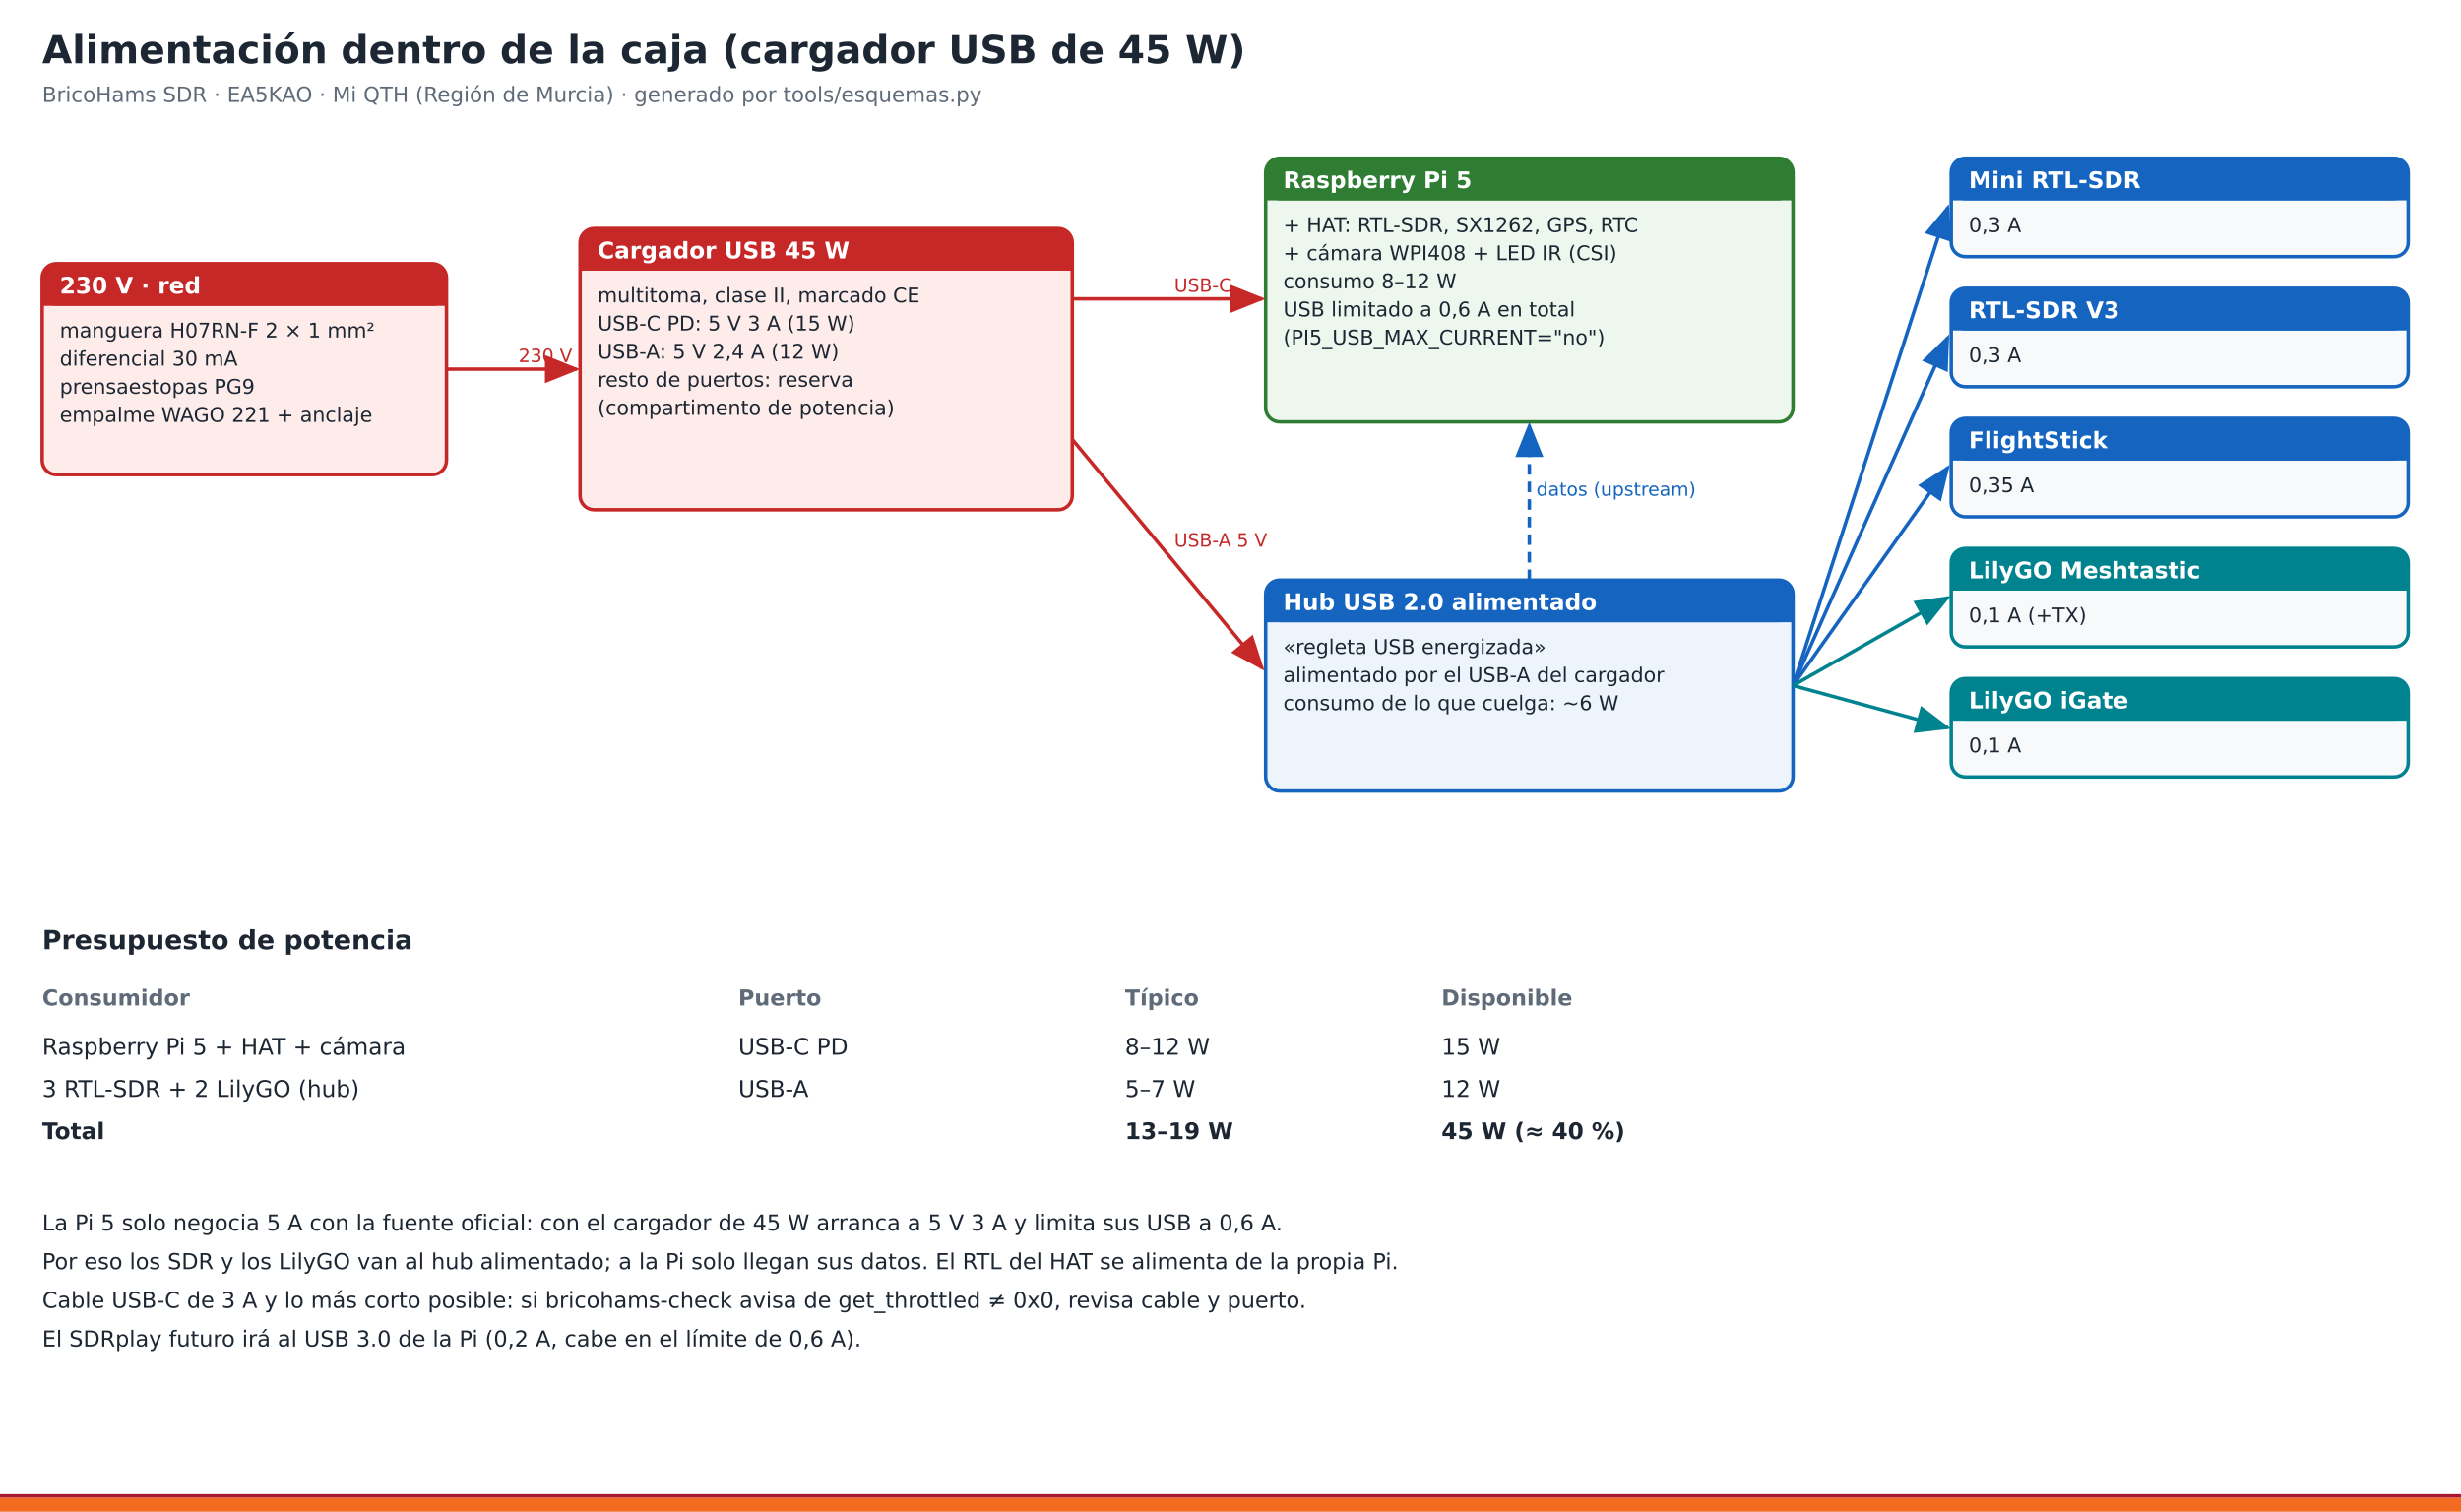
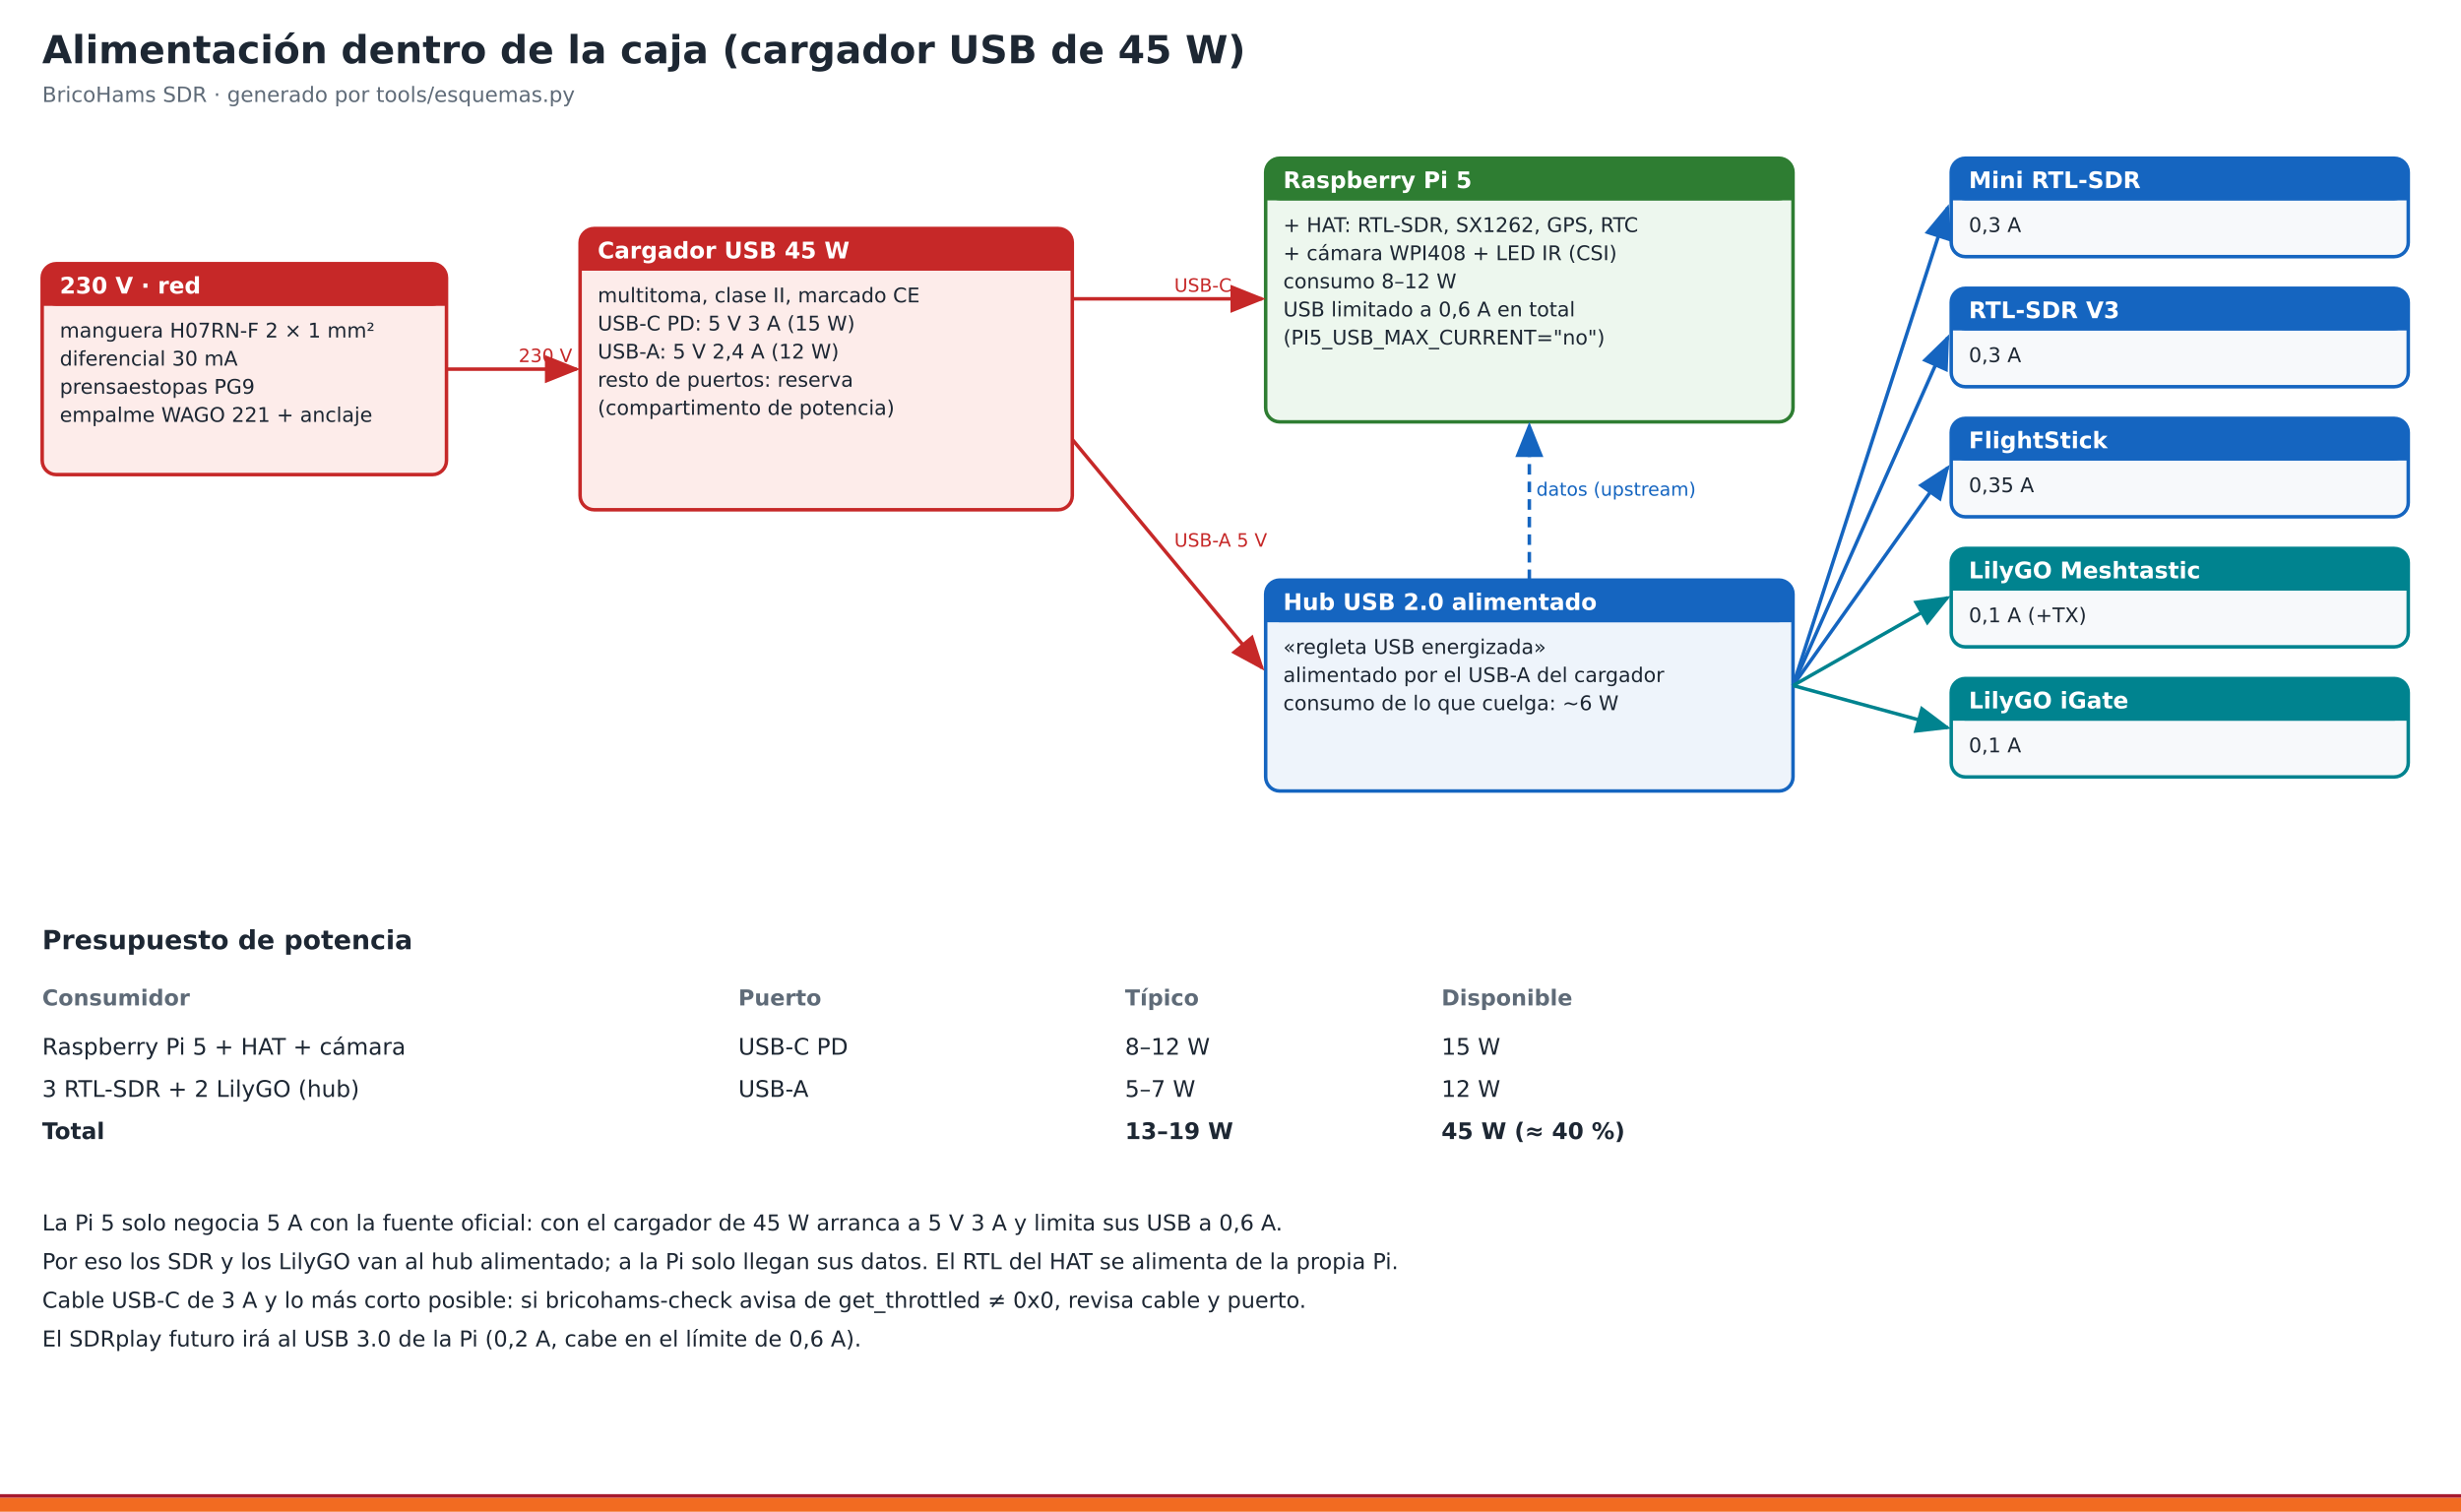
<svg xmlns="http://www.w3.org/2000/svg" width="1400" height="860" viewBox="0 0 1400 860" font-family="DejaVu Sans, Arial, sans-serif">
  <rect width="1400" height="860" fill="#ffffff" />
  <text x="24" y="36" font-size="22" font-weight="bold" fill="#1d2733">Alimentación dentro de la caja (cargador USB de 45 W)</text>
-   <text x="24" y="58" font-size="12" fill="#5f6b78">BricoHams SDR · EA5KAO · Mi QTH (Región de Murcia) · generado por tools/esquemas.py</text>
+   <text x="24" y="58" font-size="12" fill="#5f6b78">BricoHams SDR · generado por tools/esquemas.py</text>
  <rect x="0" y="852" width="1400" height="8" fill="#F26B21" />
  <rect x="0" y="850" width="1400" height="2" fill="#A6192E" />
  <defs>
    <marker id="a00838f" markerWidth="10" markerHeight="8" refX="9" refY="4" orient="auto">
      <path d="M0,0 L10,4 L0,8 z" fill="#00838f" />
    </marker>
    <marker id="a1565c0" markerWidth="10" markerHeight="8" refX="9" refY="4" orient="auto">
      <path d="M0,0 L10,4 L0,8 z" fill="#1565c0" />
    </marker>
    <marker id="a2e7d32" markerWidth="10" markerHeight="8" refX="9" refY="4" orient="auto">
      <path d="M0,0 L10,4 L0,8 z" fill="#2e7d32" />
    </marker>
    <marker id="ac62828" markerWidth="10" markerHeight="8" refX="9" refY="4" orient="auto">
      <path d="M0,0 L10,4 L0,8 z" fill="#c62828" />
    </marker>
  </defs>
  <rect x="24" y="150" width="230" height="120" rx="8" fill="#fdecea" stroke="#c62828" stroke-width="2" />
  <rect x="24" y="150" width="230" height="24" rx="8" fill="#c62828" />
  <rect x="24" y="164" width="230" height="10" fill="#c62828" />
  <text x="34" y="167" font-size="13" font-weight="bold" fill="#fff">230 V · red</text>
  <text x="34" y="192" font-size="11.5" fill="#1d2733">manguera H07RN-F 2 × 1 mm²</text>
  <text x="34" y="208" font-size="11.5" fill="#1d2733">diferencial 30 mA</text>
  <text x="34" y="224" font-size="11.5" fill="#1d2733">prensaestopas PG9</text>
  <text x="34" y="240" font-size="11.5" fill="#1d2733">empalme WAGO 221 + anclaje</text>
  <rect x="330" y="130" width="280" height="160" rx="8" fill="#fdecea" stroke="#c62828" stroke-width="2" />
  <rect x="330" y="130" width="280" height="24" rx="8" fill="#c62828" />
  <rect x="330" y="144" width="280" height="10" fill="#c62828" />
  <text x="340" y="147" font-size="13" font-weight="bold" fill="#fff">Cargador USB 45 W</text>
  <text x="340" y="172" font-size="11.5" fill="#1d2733">multitoma, clase II, marcado CE</text>
  <text x="340" y="188" font-size="11.5" fill="#1d2733">USB-C PD: 5 V 3 A (15 W)</text>
  <text x="340" y="204" font-size="11.5" fill="#1d2733">USB-A: 5 V 2,4 A (12 W)</text>
  <text x="340" y="220" font-size="11.5" fill="#1d2733">resto de puertos: reserva</text>
  <text x="340" y="236" font-size="11.5" fill="#1d2733">(compartimento de potencia)</text>
  <line x1="254" y1="210" x2="328" y2="210" stroke="#c62828" stroke-width="2" marker-end="url(#ac62828)" />
  <text x="295.0" y="206.0" font-size="10.5" fill="#c62828">230 V</text>
  <rect x="720" y="90" width="300" height="150" rx="8" fill="#edf7ee" stroke="#2e7d32" stroke-width="2" />
  <rect x="720" y="90" width="300" height="24" rx="8" fill="#2e7d32" />
  <rect x="720" y="104" width="300" height="10" fill="#2e7d32" />
  <text x="730" y="107" font-size="13" font-weight="bold" fill="#fff">Raspberry Pi 5</text>
  <text x="730" y="132" font-size="11.5" fill="#1d2733">+ HAT: RTL-SDR, SX1262, GPS, RTC</text>
  <text x="730" y="148" font-size="11.5" fill="#1d2733">+ cámara WPI408 + LED IR (CSI)</text>
  <text x="730" y="164" font-size="11.5" fill="#1d2733">consumo 8–12 W</text>
  <text x="730" y="180" font-size="11.5" fill="#1d2733">USB limitado a 0,6 A en total</text>
  <text x="730" y="196" font-size="11.5" fill="#1d2733">(PI5_USB_MAX_CURRENT="no")</text>
  <line x1="610" y1="170" x2="718" y2="170" stroke="#c62828" stroke-width="2" marker-end="url(#ac62828)" />
  <text x="668.0" y="166.0" font-size="10.5" fill="#c62828">USB-C</text>
  <rect x="720" y="330" width="300" height="120" rx="8" fill="#eef4fb" stroke="#1565c0" stroke-width="2" />
  <rect x="720" y="330" width="300" height="24" rx="8" fill="#1565c0" />
  <rect x="720" y="344" width="300" height="10" fill="#1565c0" />
  <text x="730" y="347" font-size="13" font-weight="bold" fill="#fff">Hub USB 2.0 alimentado</text>
  <text x="730" y="372" font-size="11.5" fill="#1d2733">«regleta USB energizada»</text>
  <text x="730" y="388" font-size="11.5" fill="#1d2733">alimentado por el USB-A del cargador</text>
  <text x="730" y="404" font-size="11.5" fill="#1d2733">consumo de lo que cuelga: ~6 W</text>
  <line x1="610" y1="250" x2="718" y2="380" stroke="#c62828" stroke-width="2" marker-end="url(#ac62828)" />
  <text x="668.0" y="311.0" font-size="10.5" fill="#c62828">USB-A 5 V</text>
  <line x1="870" y1="330" x2="870" y2="242" stroke="#1565c0" stroke-width="2" stroke-dasharray="6 4" marker-end="url(#a1565c0)" />
  <text x="874.0" y="282.0" font-size="10.5" fill="#1565c0">datos (upstream)</text>
  <rect x="1110" y="90" width="260" height="56" rx="8" fill="#f7f9fb" stroke="#1565c0" stroke-width="2" />
  <rect x="1110" y="90" width="260" height="24" rx="8" fill="#1565c0" />
  <rect x="1110" y="104" width="260" height="10" fill="#1565c0" />
  <text x="1120" y="107" font-size="13" font-weight="bold" fill="#fff">Mini RTL-SDR</text>
  <text x="1120" y="132" font-size="11.5" fill="#1d2733">0,3 A</text>
  <line x1="1020" y1="390" x2="1108" y2="118" stroke="#1565c0" stroke-width="2" marker-end="url(#a1565c0)" />
  <rect x="1110" y="164" width="260" height="56" rx="8" fill="#f7f9fb" stroke="#1565c0" stroke-width="2" />
  <rect x="1110" y="164" width="260" height="24" rx="8" fill="#1565c0" />
  <rect x="1110" y="178" width="260" height="10" fill="#1565c0" />
  <text x="1120" y="181" font-size="13" font-weight="bold" fill="#fff">RTL-SDR V3</text>
  <text x="1120" y="206" font-size="11.5" fill="#1d2733">0,3 A</text>
  <line x1="1020" y1="390" x2="1108" y2="192" stroke="#1565c0" stroke-width="2" marker-end="url(#a1565c0)" />
  <rect x="1110" y="238" width="260" height="56" rx="8" fill="#f7f9fb" stroke="#1565c0" stroke-width="2" />
  <rect x="1110" y="238" width="260" height="24" rx="8" fill="#1565c0" />
  <rect x="1110" y="252" width="260" height="10" fill="#1565c0" />
  <text x="1120" y="255" font-size="13" font-weight="bold" fill="#fff">FlightStick</text>
  <text x="1120" y="280" font-size="11.5" fill="#1d2733">0,35 A</text>
  <line x1="1020" y1="390" x2="1108" y2="266" stroke="#1565c0" stroke-width="2" marker-end="url(#a1565c0)" />
  <rect x="1110" y="312" width="260" height="56" rx="8" fill="#f7f9fb" stroke="#00838f" stroke-width="2" />
  <rect x="1110" y="312" width="260" height="24" rx="8" fill="#00838f" />
  <rect x="1110" y="326" width="260" height="10" fill="#00838f" />
  <text x="1120" y="329" font-size="13" font-weight="bold" fill="#fff">LilyGO Meshtastic</text>
  <text x="1120" y="354" font-size="11.5" fill="#1d2733">0,1 A (+TX)</text>
  <line x1="1020" y1="390" x2="1108" y2="340" stroke="#00838f" stroke-width="2" marker-end="url(#a00838f)" />
  <rect x="1110" y="386" width="260" height="56" rx="8" fill="#f7f9fb" stroke="#00838f" stroke-width="2" />
  <rect x="1110" y="386" width="260" height="24" rx="8" fill="#00838f" />
  <rect x="1110" y="400" width="260" height="10" fill="#00838f" />
  <text x="1120" y="403" font-size="13" font-weight="bold" fill="#fff">LilyGO iGate</text>
  <text x="1120" y="428" font-size="11.5" fill="#1d2733">0,1 A</text>
  <line x1="1020" y1="390" x2="1108" y2="414" stroke="#00838f" stroke-width="2" marker-end="url(#a00838f)" />
  <text x="24" y="540" font-size="15" font-weight="bold" fill="#1d2733">Presupuesto de potencia</text>
  <text x="24" y="572" font-size="12.5" font-weight="bold" fill="#5f6b78">Consumidor</text>
  <text x="420" y="572" font-size="12.5" font-weight="bold" fill="#5f6b78">Puerto</text>
  <text x="640" y="572" font-size="12.5" font-weight="bold" fill="#5f6b78">Típico</text>
  <text x="820" y="572" font-size="12.5" font-weight="bold" fill="#5f6b78">Disponible</text>
  <text x="24" y="600" font-size="13" fill="#1d2733">Raspberry Pi 5 + HAT + cámara</text>
  <text x="420" y="600" font-size="13" fill="#1d2733">USB-C PD</text>
  <text x="640" y="600" font-size="13" fill="#1d2733">8–12 W</text>
  <text x="820" y="600" font-size="13" fill="#1d2733">15 W</text>
  <text x="24" y="624" font-size="13" fill="#1d2733">3 RTL-SDR + 2 LilyGO (hub)</text>
  <text x="420" y="624" font-size="13" fill="#1d2733">USB-A</text>
  <text x="640" y="624" font-size="13" fill="#1d2733">5–7 W</text>
  <text x="820" y="624" font-size="13" fill="#1d2733">12 W</text>
  <text x="24" y="648" font-size="13" fill="#1d2733" font-weight="bold">Total</text>
  <text x="420" y="648" font-size="13" fill="#1d2733" font-weight="bold" />
  <text x="640" y="648" font-size="13" fill="#1d2733" font-weight="bold">13–19 W</text>
  <text x="820" y="648" font-size="13" fill="#1d2733" font-weight="bold">45 W (≈ 40 %)</text>
  <text x="24" y="700" font-size="12.5" fill="#1d2733">La Pi 5 solo negocia 5 A con la fuente oficial: con el cargador de 45 W arranca a 5 V 3 A y limita sus USB a 0,6 A.</text>
  <text x="24" y="722" font-size="12.5" fill="#1d2733">Por eso los SDR y los LilyGO van al hub alimentado; a la Pi solo llegan sus datos. El RTL del HAT se alimenta de la propia Pi.</text>
  <text x="24" y="744" font-size="12.5" fill="#1d2733">Cable USB-C de 3 A y lo más corto posible: si bricohams-check avisa de get_throttled ≠ 0x0, revisa cable y puerto.</text>
  <text x="24" y="766" font-size="12.5" fill="#1d2733">El SDRplay futuro irá al USB 3.0 de la Pi (0,2 A, cabe en el límite de 0,6 A).</text>
</svg>
